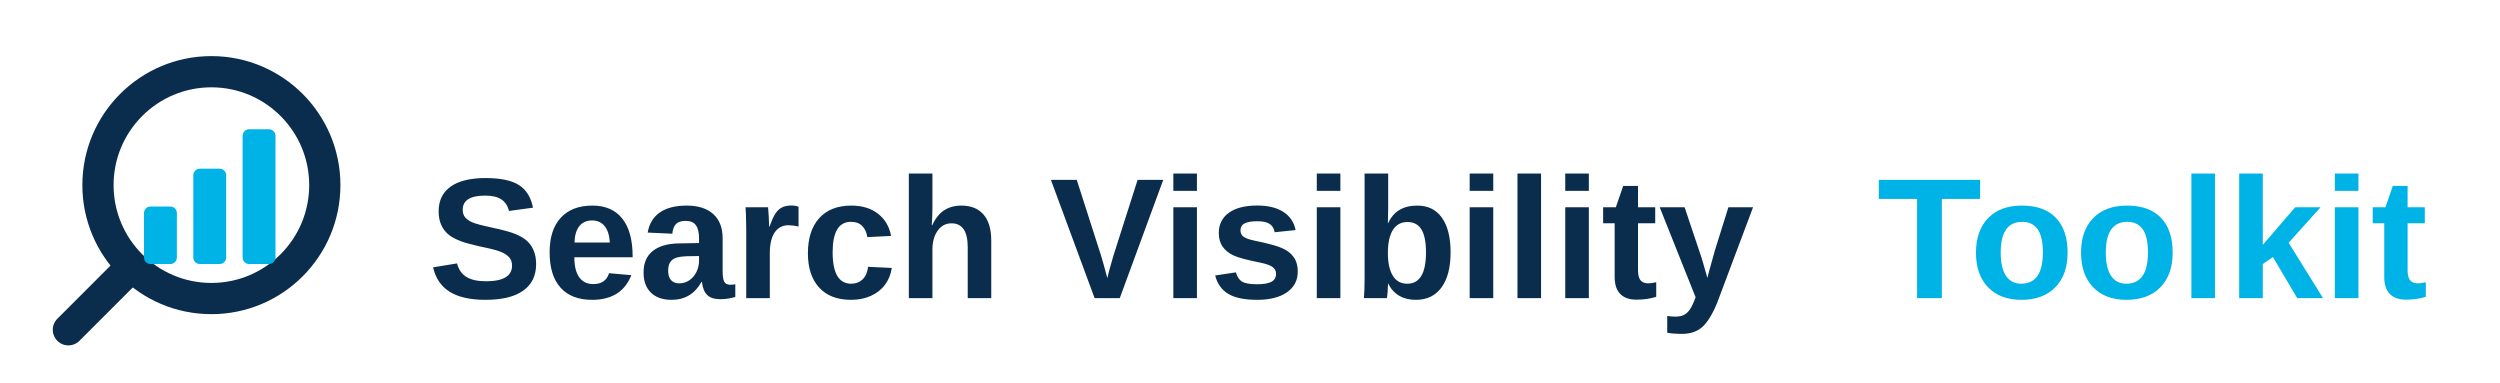
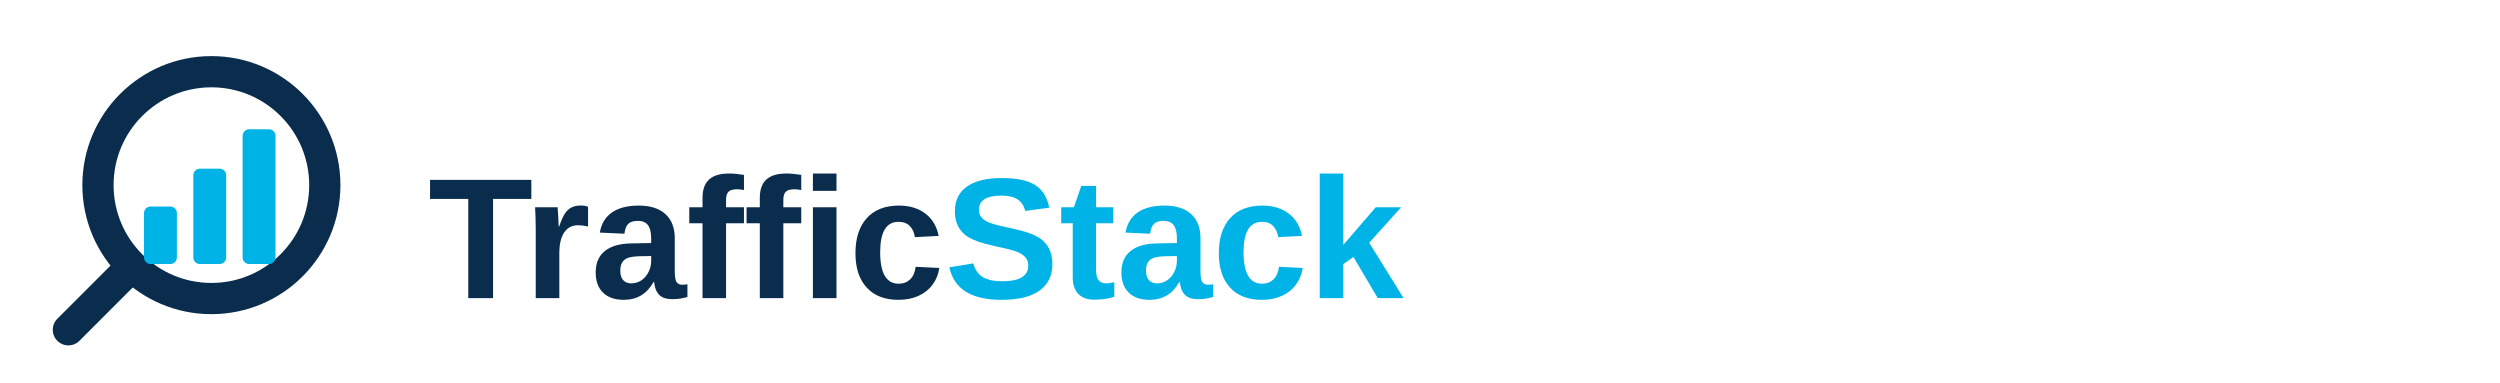
<svg xmlns="http://www.w3.org/2000/svg" width="654" height="100" viewBox="0 0 654 100">
  <g transform="translate(8 5) scale(0.43)">
    <circle cx="110" cy="101" r="69" fill="none" stroke="#0B2D4D" stroke-width="19" />
    <path d="M60 152 L23 189" fill="none" stroke="#0B2D4D" stroke-width="19" stroke-linecap="round" />
    <rect x="69" y="114" width="20" height="35" rx="4" fill="#00B3E6" />
    <rect x="99" y="91" width="20" height="58" rx="4" fill="#00B3E6" />
    <rect x="129" y="67" width="20" height="82" rx="4" fill="#00B3E6" />
  </g>
-   <text x="112" y="78" font-family="Arial,Helvetica,sans-serif" font-size="45" font-weight="700" fill="#0B2D4D">Search Visibility</text>
-   <text x="491" y="78" font-family="Arial,Helvetica,sans-serif" font-size="45" font-weight="700" fill="#00B3E6">Toolkit</text>
+   <text x="112" y="78" font-family="Arial,Helvetica,sans-serif" font-size="45" font-weight="700" fill="#0B2D4D">Traffic<tspan fill="#00B3E6">Stack</tspan>
+   </text>
</svg>
